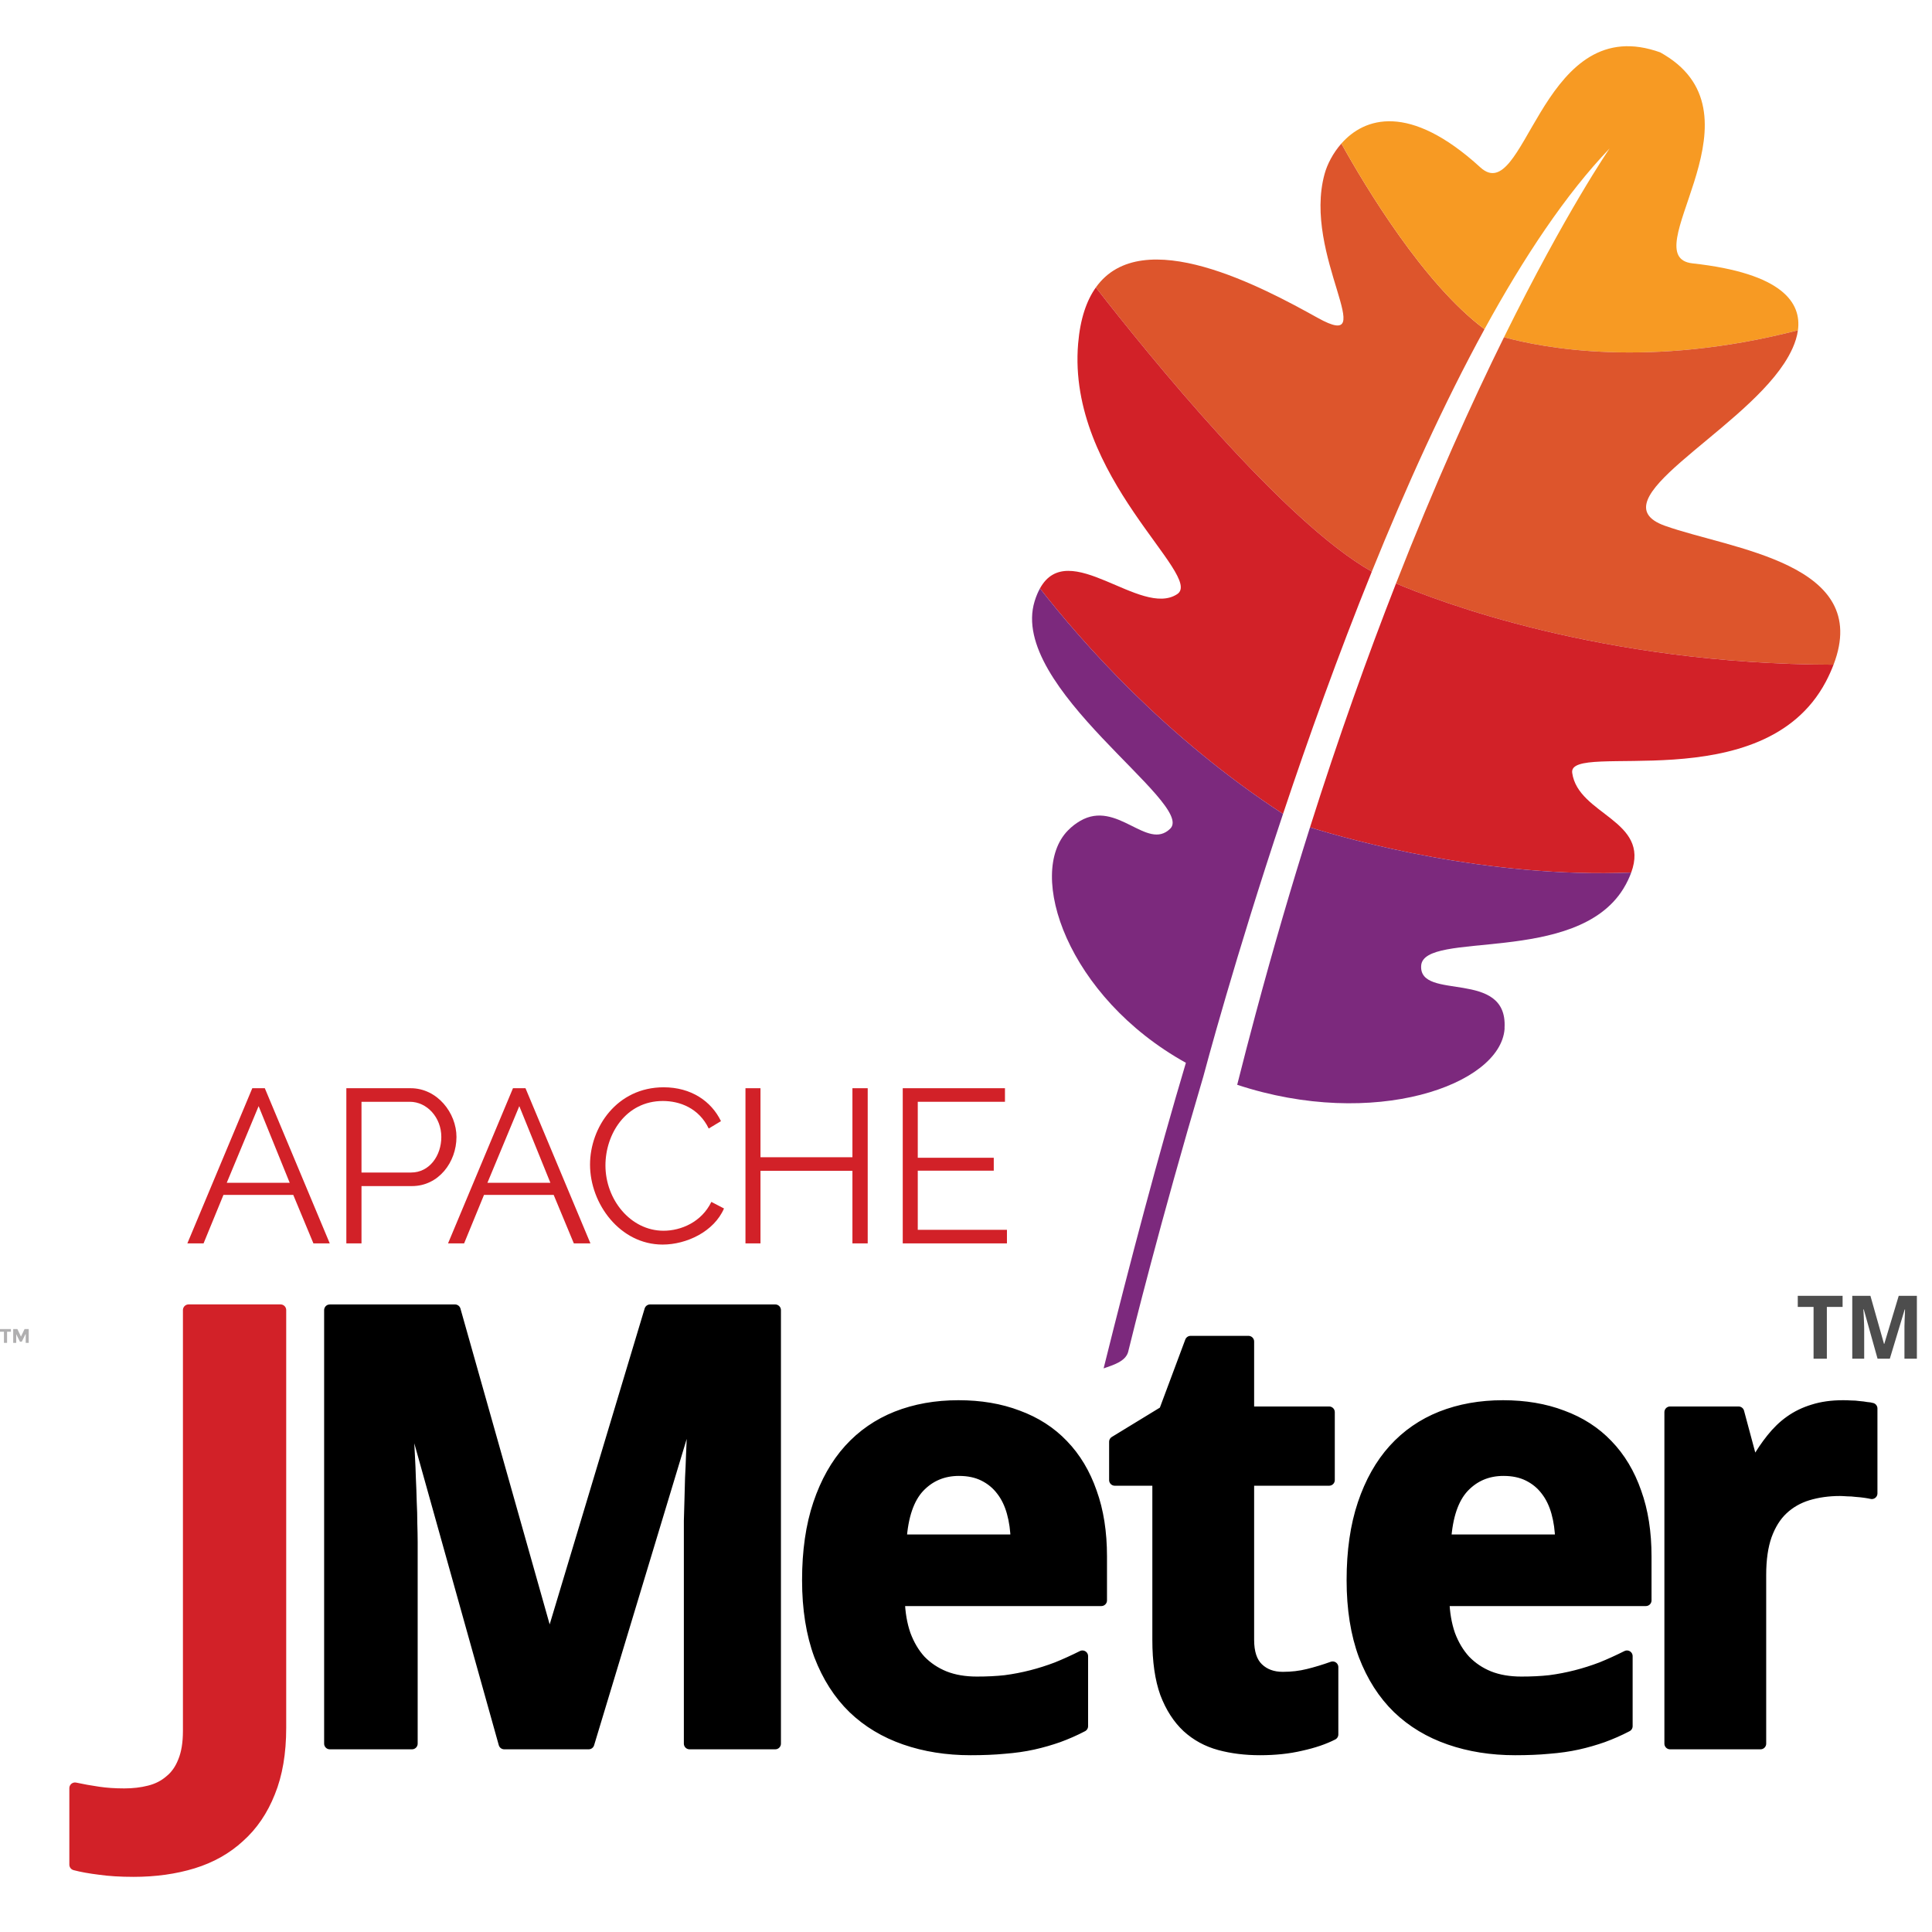
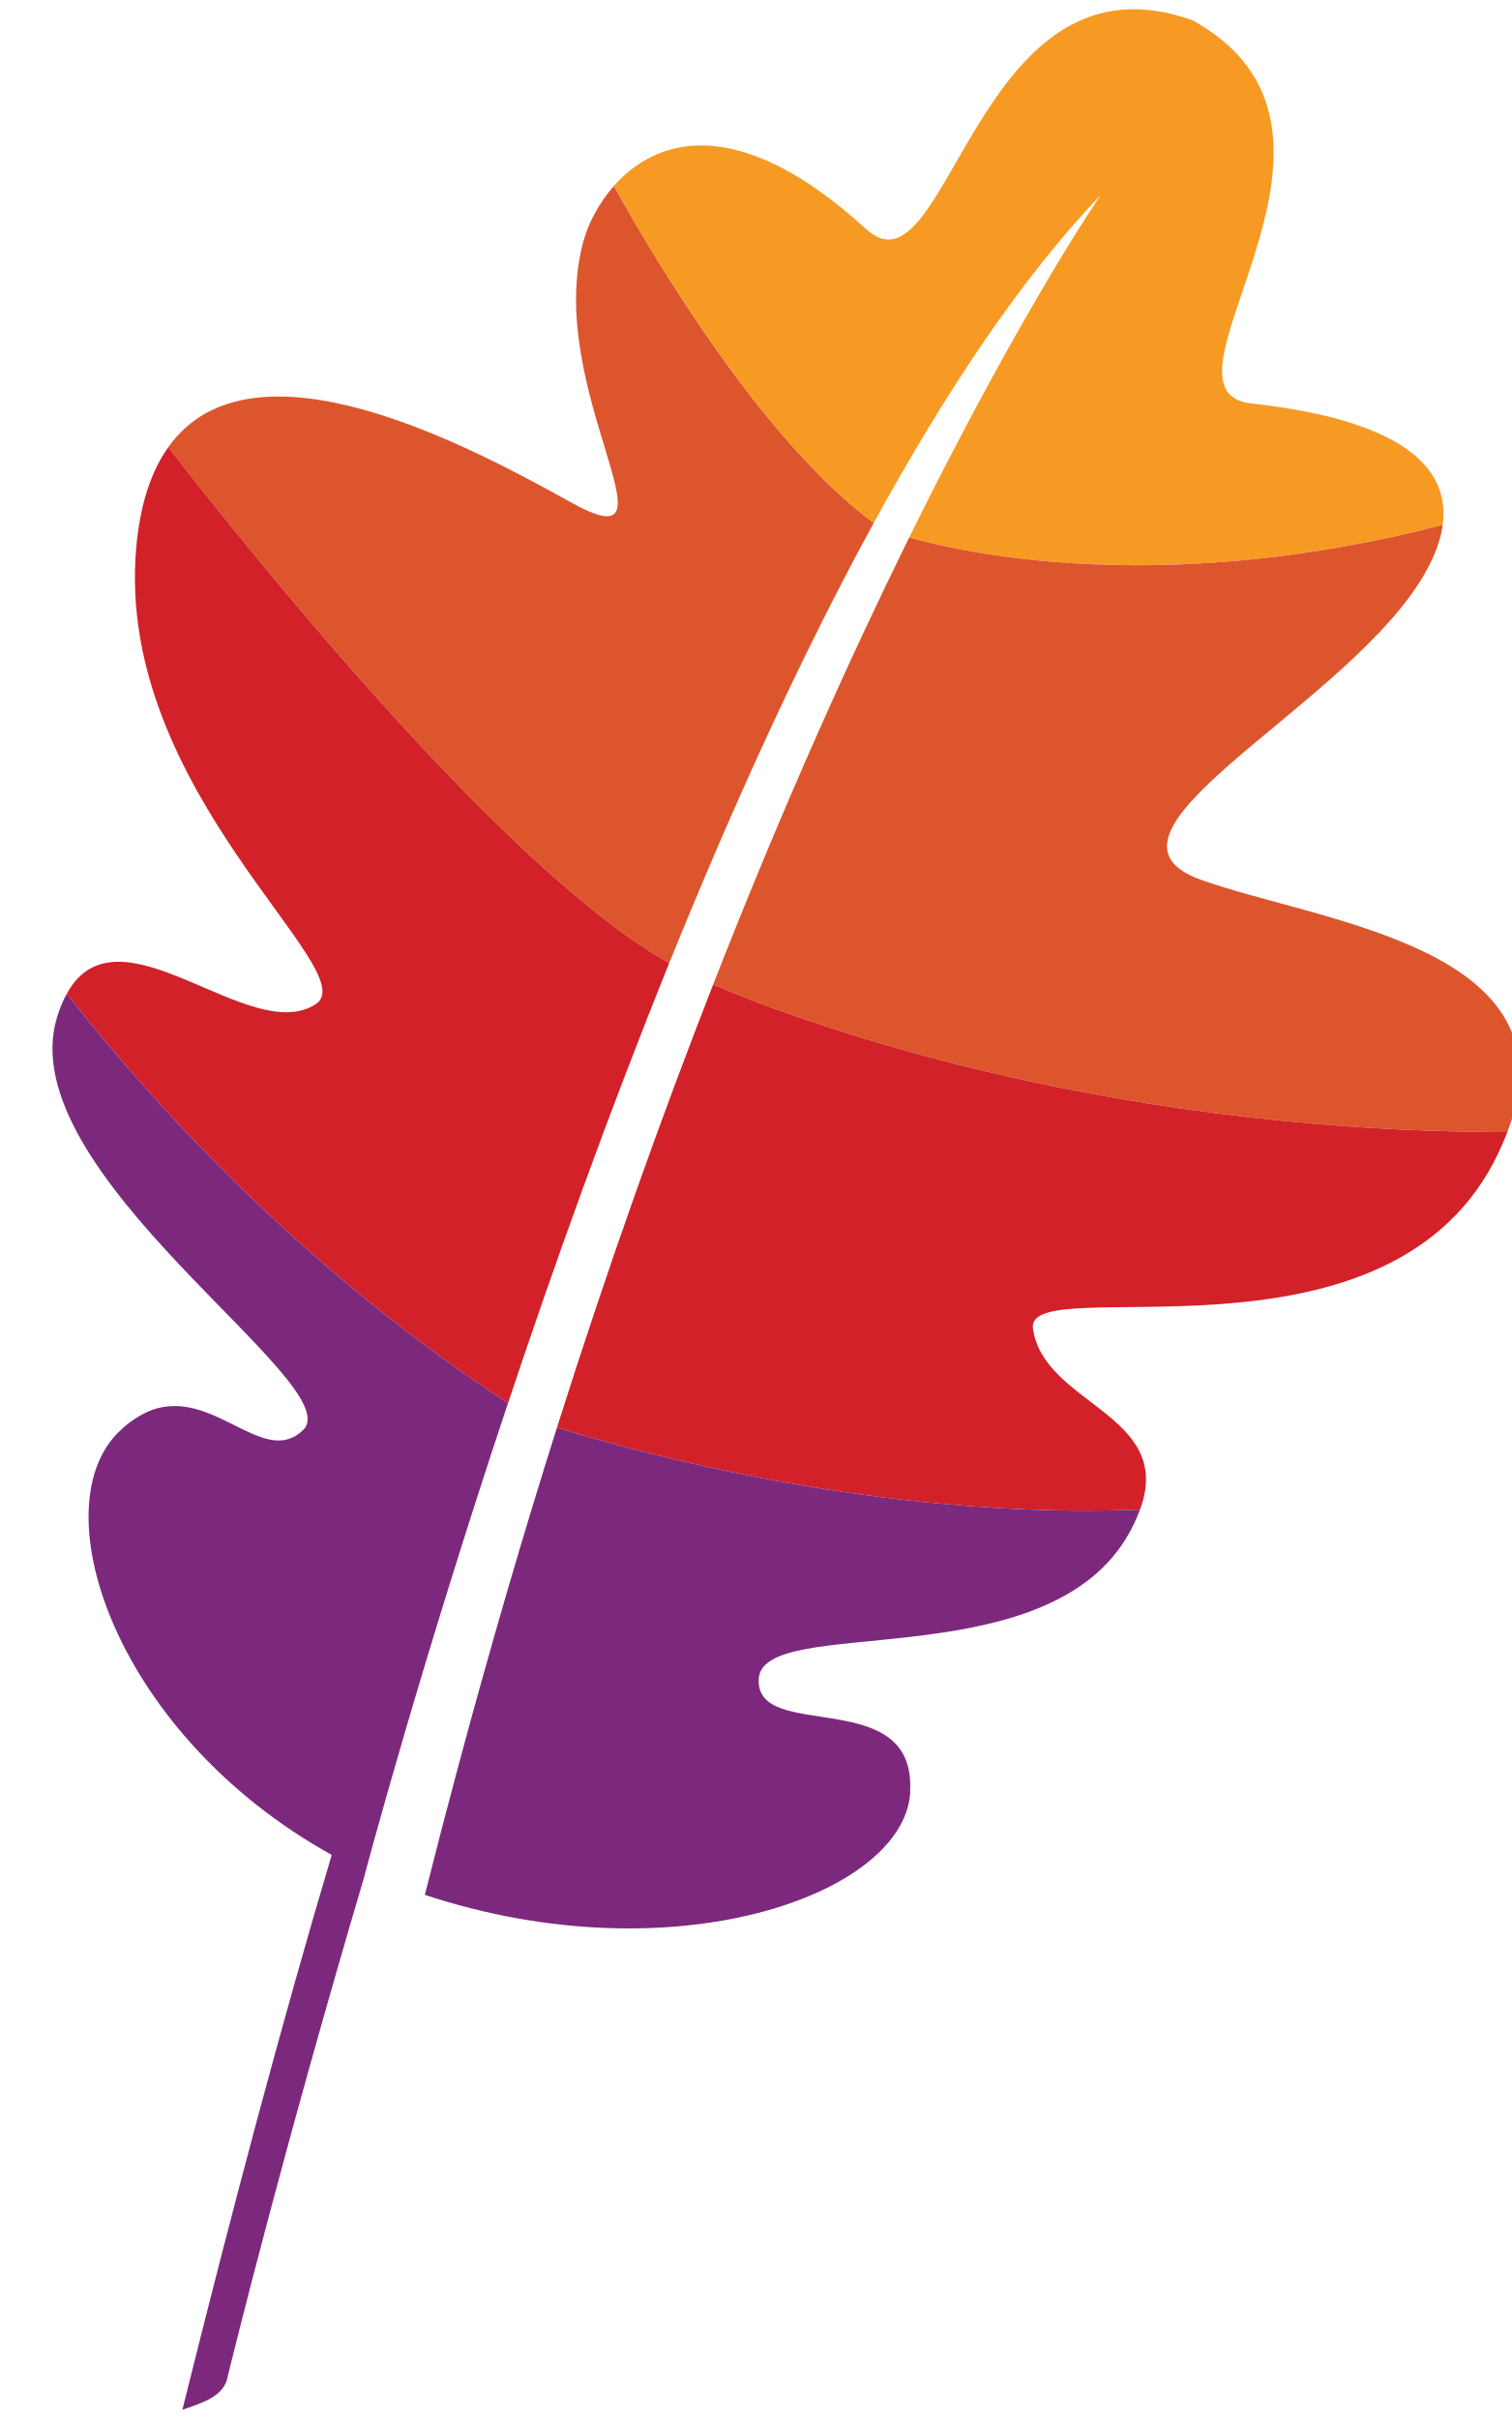
- <svg xmlns="http://www.w3.org/2000/svg" xmlns:xlink="http://www.w3.org/1999/xlink" viewBox="0 0 511.24 511.24" width="511.24" height="511.24" id="svg2" version="1.1" xml:space="preserve">
-   <defs id="defs4">
-     <linearGradient xlink:href="#SVGID_5_" id="linearGradient9387" x1="580.104" y1="215.967" x2="634.469" y2="215.967" gradientUnits="userSpaceOnUse" />
-     <linearGradient xlink:href="#SVGID_5_" id="linearGradient9389" x1="496.007" y1="216.752" x2="574.7" y2="216.752" gradientUnits="userSpaceOnUse" />
-     <linearGradient xlink:href="#SVGID_5_" id="linearGradient9391" x1="433.142" y1="208.237" x2="491.823" y2="208.237" gradientUnits="userSpaceOnUse" />
-     <linearGradient xlink:href="#SVGID_5_" id="linearGradient9393" x1="351.912" y1="216.752" x2="430.605" y2="216.752" gradientUnits="userSpaceOnUse" />
-     <linearGradient xlink:href="#SVGID_5_" id="linearGradient9395" x1="225.437" y1="203.293" x2="344.311" y2="203.293" gradientUnits="userSpaceOnUse" />
-     <linearGradient xlink:href="#SVGID_1_" id="linearGradient3611" gradientUnits="userSpaceOnUse" gradientTransform="matrix(0.4226,-0.9063,0.9063,0.4226,4226.976,-6584.594)" x1="-7708.797" y1="-803.36" x2="-7633.153" y2="-714.907" />
-     <linearGradient xlink:href="#SVGID_2_" id="linearGradient3613" gradientUnits="userSpaceOnUse" gradientTransform="matrix(0.4226,-0.9063,0.9063,0.4226,4226.976,-6584.594)" x1="-8268.639" y1="-813.123" x2="-7728.958" y2="-813.123" />
-     <linearGradient xlink:href="#SVGID_3_" id="linearGradient3615" gradientUnits="userSpaceOnUse" gradientTransform="matrix(0.4226,-0.9063,0.9063,0.4226,4226.976,-6584.594)" x1="-8203.492" y1="-758.994" x2="-7881.895" y2="-758.994" />
-     <linearGradient xlink:href="#SVGID_4_" id="linearGradient3617" gradientUnits="userSpaceOnUse" gradientTransform="matrix(0.4226,-0.9063,0.9063,0.4226,4226.976,-6584.594)" x1="-8238.328" y1="-818.152" x2="-7698.647" y2="-818.152" />
-     <linearGradient xlink:href="#SVGID_5_" id="linearGradient3619" gradientUnits="userSpaceOnUse" gradientTransform="matrix(0.4226,-0.9063,0.9063,0.4226,4226.976,-6584.594)" x1="-8198.968" y1="-810.851" x2="-7915.35" y2="-810.851" />
-     <linearGradient xlink:href="#SVGID_6_" id="linearGradient3621" gradientUnits="userSpaceOnUse" gradientTransform="matrix(0.4226,-0.9063,0.9063,0.4226,4226.976,-6584.594)" x1="-8238.328" y1="-762.297" x2="-7698.647" y2="-762.297" />
-     <linearGradient xlink:href="#SVGID_7_" id="linearGradient3623" gradientUnits="userSpaceOnUse" gradientTransform="matrix(0.4226,-0.9063,0.9063,0.4226,4226.976,-6584.594)" x1="-8271.806" y1="-765.071" x2="-7732.125" y2="-765.071" />
-     <linearGradient xlink:href="#SVGID_8_" id="linearGradient3625" gradientUnits="userSpaceOnUse" gradientTransform="matrix(0.4226,-0.9063,0.9063,0.4226,4226.976,-6584.594)" x1="-8238.328" y1="-745.685" x2="-7698.647" y2="-745.685" />
-     <linearGradient xlink:href="#SVGID_9_" id="linearGradient3627" gradientUnits="userSpaceOnUse" gradientTransform="matrix(0.4226,-0.9063,0.9063,0.4226,4226.976,-6584.594)" x1="-8238.328" y1="-747.586" x2="-7698.647" y2="-747.586" />
-     <linearGradient xlink:href="#SVGID_10_" id="linearGradient3629" gradientUnits="userSpaceOnUse" gradientTransform="matrix(0.4226,-0.9063,0.9063,0.4226,4226.976,-6584.594)" x1="-7935.143" y1="-747.967" x2="-7815.856" y2="-747.967" />
-     <style id="style1">
+ <svg xmlns="http://www.w3.org/2000/svg" viewBox="0 0 625 1000">
+   <style id="style1">
      .cls-1 {
        fill: #7c297d;
      }

      .cls-2 {
        fill: #f79a23;
      }

      .cls-3 {
        fill: #dd552c;
      }

      .cls-4 {
        fill: #d22128;
      }
    </style>
-   </defs>
-   <g id="layer1" transform="translate(647.2319,288.0656)">
-     <g id="g3347" transform="matrix(0.610567,0,0,0.610567,-671.8199,122.7514)" />
-     <g id="g3349" transform="matrix(0.610567,0,0,0.610567,-671.8199,122.7514)" />
-     <g id="g3351" transform="matrix(0.610567,0,0,0.610567,-671.8199,122.7514)" />
-     <g id="g3353" transform="matrix(0.610567,0,0,0.610567,-671.8199,122.7514)" />
-     <g id="g3355" transform="matrix(0.610567,0,0,0.610567,-671.8199,122.7514)" />
-     <g id="g3357" transform="matrix(0.610567,0,0,0.610567,-671.8199,122.7514)" />
-     <text xml:space="preserve" style="font-style:normal;font-variant:normal;font-weight:bold;font-stretch:normal;line-height:0%;font-family:Arial;-inkscape-font-specification:'Sans Bold';letter-spacing:0px;word-spacing:0px;fill:#000000;fill-opacity:1;stroke:none" x="175.767" y="103.829" id="text3762">
-       <tspan id="tspan3764" x="175.767" y="103.829" style="font-style:normal;font-variant:normal;font-weight:bold;font-stretch:normal;font-size:48px;line-height:1.25;font-family:'Droid Sans';-inkscape-font-specification:'Droid Sans Bold'"> </tspan>
-     </text>
-     <g id="g8326" transform="translate(132.4205,222.1297)" />
-     <g id="g8328" transform="translate(132.4205,222.1297)" />
-     <g id="g8330" transform="translate(132.4205,222.1297)" />
-     <g id="g8332" transform="translate(132.4205,222.1297)" />
-     <g id="g8334" transform="translate(132.4205,222.1297)" />
-     <g id="g8336" transform="translate(132.4205,222.1297)" />
-     <path id="path3343" d="m -645.361,64.332 v 2.942 h -0.828 v -2.942 h -1.042 v -0.705 h 2.881 v 0.705 h -1.011 z" style="fill:#b0afb0" />
-     <path id="path3345" d="m -640.488,64.976 -0.981,1.992 h -0.49 l -0.981,-1.992 v 2.299 h -0.797 v -3.647 h 1.103 l 0.95,1.992 0.95,-1.992 h 1.103 v 3.647 h -0.797 v -2.299 z" style="fill:#b0afb0" />
-     <path id="path3718" style="font-size:160.722px;font-style:normal;font-variant:normal;font-weight:bold;font-stretch:normal;line-height:125%;letter-spacing:0px;word-spacing:0px;fill:#d22128;fill-opacity:1;stroke:#d22128;stroke-width:3;stroke-linejoin:round;stroke-miterlimit:4;stroke-opacity:1;stroke-dasharray:none;font-family:Droid Sans;-inkscape-font-specification:Droid Sans Bold" d="m -611.922,207.081 c -3.401,-3e-5 -6.383,-0.183 -8.946,-0.549 -2.564,-0.314 -4.735,-0.706 -6.514,-1.177 l 0,-20.247 c 1.936,0.419 3.976,0.785 6.121,1.099 2.093,0.314 4.395,0.471 6.906,0.471 2.407,-2e-5 4.63,-0.262 6.671,-0.785 2.093,-0.523 3.898,-1.439 5.415,-2.747 1.57,-1.256 2.773,-2.956 3.61,-5.101 0.889,-2.145 1.334,-4.839 1.334,-8.083 l 0,-111.36 24.328,0 0,110.575 c -4e-5,6.592 -0.968,12.269 -2.904,17.03 -1.883,4.761 -4.552,8.685 -8.005,11.772 -3.401,3.139 -7.482,5.441 -12.243,6.906 -4.761,1.465 -10.019,2.197 -15.774,2.197" />
-     <path style="font-size:160.722px;font-style:normal;font-variant:normal;font-weight:bold;font-stretch:normal;line-height:125%;letter-spacing:0px;word-spacing:0px;fill:#000000;fill-opacity:1;stroke:#000000;stroke-width:3;stroke-linejoin:round;stroke-miterlimit:4;stroke-opacity:1;stroke-dasharray:none;font-family:Droid Sans;-inkscape-font-specification:Droid Sans Bold" d="m -559.96,58.613 0,114.719 21.75,0 0,-53.375 c -10e-5,-1.465 -0.041,-3.106 -0.094,-4.938 -3e-5,-1.831 -0.052,-3.731 -0.156,-5.719 -0.052,-1.988 -0.114,-3.991 -0.219,-6.031 -0.052,-2.04 -0.145,-4.033 -0.25,-5.969 -0.209,-4.499 -0.467,-9.155 -0.781,-13.969 l 0.719,0 25.188,90 22.344,0 27.156,-89.844 0.625,0 c -0.157,4.761 -0.322,9.324 -0.531,13.719 -0.052,1.884 -0.145,3.824 -0.25,5.813 -0.052,1.988 -0.104,3.939 -0.156,5.875 -0.052,1.936 -0.104,3.774 -0.156,5.5 -1.1e-4,1.727 -1.1e-4,3.265 0,4.625 l 0,54.312 22.688,0 0,-114.719 -33.125,0 -26.375,87.719 -0.469,0 -24.781,-87.719 -33.125,0 z m 227.781,8.312 -6.906,18.5 -13.156,8.031 0,10.125 11.438,0 0,42.281 c -1e-5,5.65 0.671,10.358 2.031,14.125 1.413,3.715 3.343,6.688 5.75,8.938 2.407,2.197 5.266,3.767 8.562,4.656 3.296,0.889 6.837,1.312 10.656,1.312 3.924,0 7.548,-0.371 10.844,-1.156 3.348,-0.732 6.125,-1.693 8.375,-2.844 l 0,-17.812 c -2.197,0.785 -4.355,1.446 -6.5,1.969 -2.093,0.523 -4.333,0.781 -6.688,0.781 -2.721,2e-5 -4.92,-0.816 -6.594,-2.438 -1.674,-1.622 -2.5,-4.131 -2.5,-7.531 l 0,-42.281 21.344,0 0,-17.969 -21.344,0 0,-18.688 -15.312,0 z m -61.438,17.031 c -5.964,9e-5 -11.395,0.971 -16.312,2.906 -4.866,1.936 -9.057,4.816 -12.562,8.688 -3.453,3.819 -6.158,8.62 -8.094,14.375 -1.936,5.755 -2.906,12.465 -2.906,20.156 -1e-5,7.586 1.063,14.225 3.156,19.875 2.145,5.598 5.118,10.254 8.938,13.969 3.819,3.662 8.372,6.388 13.656,8.219 5.284,1.831 11.066,2.75 17.344,2.75 3.244,0 6.217,-0.113 8.938,-0.375 2.72,-0.209 5.271,-0.571 7.625,-1.094 2.354,-0.523 4.563,-1.174 6.656,-1.906 2.145,-0.785 4.282,-1.714 6.375,-2.812 l 0,-18.531 c -2.302,1.151 -4.553,2.173 -6.75,3.062 -2.197,0.837 -4.438,1.55 -6.688,2.125 -2.25,0.576 -4.562,1.03 -6.969,1.344 -2.354,0.262 -4.863,0.375 -7.531,0.375 -3.191,2e-5 -6.051,-0.475 -8.562,-1.469 -2.459,-0.994 -4.596,-2.419 -6.375,-4.25 -1.727,-1.883 -3.068,-4.175 -4.062,-6.844 -0.942,-2.721 -1.458,-5.745 -1.562,-9.094 l 53.5,0 0,-11.625 c -9e-5,-6.383 -0.878,-12.02 -2.656,-16.938 -1.727,-4.97 -4.235,-9.162 -7.531,-12.563 -3.244,-3.401 -7.229,-5.961 -11.938,-7.688 -4.656,-1.779 -9.88,-2.656 -15.688,-2.656 z m 144.094,0 c -5.964,9e-5 -11.395,0.971 -16.312,2.906 -4.866,1.936 -9.057,4.816 -12.562,8.688 -3.453,3.819 -6.158,8.62 -8.094,14.375 -1.936,5.755 -2.906,12.465 -2.906,20.156 0,7.586 1.063,14.225 3.156,19.875 2.145,5.598 5.118,10.254 8.938,13.969 3.819,3.662 8.372,6.388 13.656,8.219 5.284,1.831 11.065,2.75 17.344,2.75 3.244,0 6.217,-0.113 8.938,-0.375 2.72,-0.209 5.271,-0.571 7.625,-1.094 2.354,-0.523 4.563,-1.174 6.656,-1.906 2.145,-0.785 4.282,-1.714 6.375,-2.812 l 0,-18.531 c -2.302,1.151 -4.553,2.173 -6.75,3.062 -2.197,0.837 -4.438,1.55 -6.688,2.125 -2.25,0.576 -4.562,1.03 -6.969,1.344 -2.354,0.262 -4.863,0.375 -7.531,0.375 -3.191,2e-5 -6.051,-0.475 -8.562,-1.469 -2.459,-0.994 -4.565,-2.419 -6.344,-4.25 -1.727,-1.883 -3.1,-4.175 -4.094,-6.844 -0.942,-2.721 -1.458,-5.745 -1.562,-9.094 l 53.5,0 0,-11.625 c -9e-5,-6.383 -0.878,-12.02 -2.656,-16.938 -1.727,-4.97 -4.235,-9.162 -7.531,-12.563 -3.244,-3.401 -7.229,-5.961 -11.938,-7.688 -4.656,-1.779 -9.88,-2.656 -15.688,-2.656 z m 89.969,0 c -2.93,9e-5 -5.542,0.361 -7.844,1.094 -2.25,0.68 -4.294,1.661 -6.125,2.969 -1.779,1.256 -3.379,2.825 -4.844,4.656 -1.465,1.831 -2.838,3.844 -4.094,6.094 l -1.188,0 -3.531,-13.156 -18.125,0 0,87.719 23.938,0 0,-44.656 c -4e-5,-4.133 0.506,-7.612 1.5,-10.438 1.046,-2.877 2.481,-5.18 4.312,-6.906 1.883,-1.779 4.124,-3.059 6.688,-3.844 2.616,-0.785 5.444,-1.187 8.531,-1.188 0.523,1e-4 1.184,0.041 1.969,0.094 0.785,6e-5 1.559,0.052 2.344,0.156 0.837,0.052 1.642,0.145 2.375,0.25 0.732,0.105 1.3,0.208 1.719,0.312 l 0,-22.469 c -0.314,-0.105 -0.778,-0.166 -1.406,-0.219 -0.576,-0.105 -1.236,-0.198 -1.969,-0.25 -0.68,-0.105 -1.403,-0.156 -2.188,-0.156 -0.733,-0.052 -1.435,-0.062 -2.062,-0.062 z m -233.906,17.031 c 2.511,7e-5 4.71,0.465 6.594,1.406 1.883,0.942 3.463,2.232 4.719,3.906 1.256,1.622 2.185,3.563 2.812,5.812 0.628,2.25 0.979,4.707 1.031,7.375 l -30.531,0 c 0.419,-6.383 2.008,-11.049 4.781,-14.031 2.825,-2.982 6.356,-4.469 10.594,-4.469 z m 144.094,0 c 2.511,7e-5 4.71,0.465 6.594,1.406 1.883,0.942 3.463,2.232 4.719,3.906 1.256,1.622 2.185,3.563 2.812,5.812 0.628,2.25 0.979,4.707 1.031,7.375 l -30.531,0 c 0.419,-6.383 2.008,-11.049 4.781,-14.031 2.825,-2.982 6.356,-4.469 10.594,-4.469 z" id="path3720" />
-     <g style="font-style:normal;font-variant:normal;font-weight:bold;font-stretch:normal;font-size:35.265px;line-height:125%;font-family:Arial;-inkscape-font-specification:'Sans Bold';letter-spacing:0px;word-spacing:0px;fill:#4d4d4d;fill-opacity:1;stroke:none" id="text3756" transform="matrix(0.6610196,0,0,0.6610196,-598.7849,-41.60463)">
-       <path d="m 658.028,171.062 h -5.321 V 150.331 h -6.319 v -4.443 h 17.942 v 4.443 h -6.302 v 20.732" style="font-family:'Droid Sans';-inkscape-font-specification:'Droid Sans Bold';fill:#4d4d4d" id="path3879" />
-       <path d="m 678.329,171.062 -5.527,-19.75 h -0.155 c 0.069,1.056 0.126,2.078 0.172,3.065 0.023,0.425 0.04,0.861 0.052,1.309 0.023,0.448 0.04,0.89 0.052,1.326 0.023,0.436 0.034,0.855 0.034,1.257 0.011,0.402 0.017,0.763 0.017,1.085 v 11.709 h -4.77 v -25.174 h 7.266 l 5.441,19.251 h 0.103 l 5.786,-19.251 h 7.266 v 25.174 h -4.976 v -11.916 c -2e-5,-0.298 -2e-5,-0.637 0,-1.016 0.011,-0.379 0.023,-0.781 0.034,-1.205 0.011,-0.425 0.023,-0.855 0.034,-1.291 0.023,-0.436 0.04,-0.861 0.052,-1.274 0.046,-0.964 0.086,-1.969 0.121,-3.013 h -0.138 l -5.958,19.716 h -4.907" style="font-family:'Droid Sans';-inkscape-font-specification:'Droid Sans Bold';fill:#4d4d4d" id="path3881" />
-     </g>
-     <g id="g8126" transform="matrix(0.3485616,0,0,0.3485616,-678.7292,-55.70087)">
-       <g id="g8128">
-         <path style="fill:#d22128" d="m 232.6,277.3 49.3,-117.8 h 9.5 l 49.3,117.8 H 328.3 L 313,240.5 h -53 l -15.1,36.8 h -12.3 z m 54.1,-104.2 -24.2,58.2 h 47.8 l -23.6,-58.2 z" id="path8130" />
-         <path style="fill:#d22128" d="M 353.3,277.3 V 159.5 h 48.8 c 20.2,0 34.8,18.7 34.8,37 0,19.2 -13.6,37.3 -33.8,37.3 h -38.3 v 43.5 h -11.5 z m 11.5,-53.8 h 37.7 c 13.9,0 22.9,-12.8 22.9,-27 0,-14.8 -10.9,-26.7 -23.9,-26.7 h -36.7 v 53.7 z" id="path8132" />
-         <path style="fill:#d22128" d="m 430.5,277.3 49.3,-117.8 h 9.5 l 49.3,117.8 H 526 l -15.3,-36.8 h -52.9 l -15.1,36.8 h -12.2 z m 54.1,-104.2 -24.2,58.2 h 47.8 l -23.6,-58.2 z" id="path8134" />
-         <path style="fill:#d22128" d="m 594.2,158.8 c 20.9,0 36.2,10.6 43.5,25.7 l -9.3,5.6 c -7.5,-15.6 -22.1,-20.9 -34.8,-20.9 -28.2,0 -43.6,25.2 -43.6,48.9 0,26 19.1,49.6 44.1,49.6 13.3,0 28.9,-6.6 36.3,-21.9 l 9.6,5 c -7.6,17.6 -28.5,27.4 -46.6,27.4 -32.3,0 -55.1,-30.9 -55.1,-60.7 0,-28.3 20.4,-58.7 55.9,-58.7 z" id="path8136" />
-         <path style="fill:#d22128" d="m 749.1,159.5 v 117.8 h -11.6 v -55.1 h -69.8 v 55.1 H 656.3 V 159.5 h 11.4 v 52.4 h 69.8 v -52.4 h 11.6 z" id="path8138" />
-         <path style="fill:#d22128" d="m 854.8,267 v 10.3 H 775.7 V 159.5 h 77.6 v 10.3 h -66.2 v 42.5 h 57.7 v 9.8 H 787.1 V 267 h 67.7 z" id="path8140" />
-       </g>
-     </g>
-     <g id="g1" transform="matrix(0.352556,0,0,0.352556,-381.7806,-277.1778)">
-       <path class="cls-3" d="M 276.709,398.152 C 302.237,335.027 330.72,272.027 361.282,216.188 315.661,182.303 271.855,109.235 253.856,76.861 247.392,84.205 243.196,92.663 241.293,99.545 224.337,160.766 284.695,234.695 236.08,207.684 195.574,185.176 104.364,135.887 69.573,184.877 108.538,234.942 210.451,360.904 276.709,398.152 Z" id="path1" />
-       <path class="cls-2" d="m 361.282,216.188 c 29.614,-54.106 61.173,-101.493 93.891,-135.632 0,0 -32.634,47.237 -79.246,141.666 28.229,7.774 108.625,23.726 220.609,-5.2 2.753,-20.351 -10.928,-42.734 -79.106,-50.228 -44.51,-4.887 53.425,-106.282 -17.523,-154.236 -2.291,-1.551 -4.542,-2.919 -6.748,-4.144 C 490.782,7.559 488.27,6.777 485.589,6.08 402.73,-15.541 391.245,124.959 358.18,94.755 304.749,45.947 271.024,57.351 253.856,76.861 271.855,109.235 315.661,182.303 361.282,216.188 Z" id="path2" />
-       <path class="cls-4" d="M 210.066,580.024 C 228.771,523.99 251.273,461.035 276.709,398.152 210.451,360.904 108.538,234.942 69.573,184.877 62.617,194.664 57.863,208.316 56.279,226.986 47.782,327.266 151.236,401.508 130.612,415.068 103.331,433.008 49.033,371.975 27.633,410.754 58.651,450.602 121.834,522.602 210.066,580.024 Z" id="path3" />
-       <path class="cls-3" d="m 496.716,363.752 c -52.382,-18.682 54.738,-68.787 89.522,-121.941 4.451,-6.797 9.051,-15.581 10.299,-24.788 -111.984,28.926 -192.38,12.974 -220.609,5.2 -24.13,48.892 -51.994,110.505 -81.054,184.792 30.265,12.942 153.842,60.746 328.39,60.993 29.347,-76.437 -76.835,-86.531 -126.548,-104.256 z" id="path4" />
-       <path class="cls-4" d="m 230.306,590.111 c 30.78,9.592 132.768,38.245 241.084,33.931 14.551,-39.398 -39.851,-43.243 -44.282,-74.841 -3.431,-24.449 143.168,20.546 190.337,-68.357 2.385,-4.496 4.245,-8.738 5.819,-12.837 -174.548,-0.248 -298.125,-48.052 -328.39,-60.993 -21.237,54.288 -43.083,115.216 -64.568,183.097 z" id="path5" />
-       <path class="cls-1" d="m 230.306,590.111 c -13.831,43.692 -27.476,90.369 -40.721,139.698 -4.698,17.49 -9.341,35.306 -13.919,53.513 102.806,33.937 197.473,0.078 200.682,-41.887 0.026,-0.332 -0.036,-0.58 -0.016,-0.899 2.447,-44.448 -64.173,-19.81 -62.596,-46.534 1.583,-26.919 116.308,-0.156 151.786,-57.872 2.721,-4.425 4.493,-8.354 5.868,-12.088 C 363.074,628.356 261.086,599.703 230.306,590.111 Z" id="path6" />
-       <path class="cls-1" d="m 27.633,410.754 c -1.499,2.717 -2.851,5.858 -4.004,9.612 -19.924,64.753 120.96,151.741 101.792,170.703 -17.278,17.086 -39.796,-21.96 -67.562,-5.832 -3.043,1.772 -6.132,4.008 -9.302,7.259 -31.402,32.171 -0.492,124.854 88.603,174.326 -20.791,69.81 -41.49,147.805 -61.753,229.37 7.35,-2.574 16.148,-5.154 18.337,-12.088 3.288,-13.515 23.606,-95.752 56.595,-207.319 0,0 6.021,-22.853 17.044,-60.505 10.192,-34.817 24.674,-82.302 42.682,-136.258 C 121.834,522.602 58.651,450.602 27.633,410.754 Z" id="path7" />
-     </g>
+   <g id="g1">
+     <path class="cls-3" d="M 276.709,398.152 C 302.237,335.027 330.72,272.027 361.282,216.188 315.661,182.303 271.855,109.235 253.856,76.861 247.392,84.205 243.196,92.663 241.293,99.545 224.337,160.766 284.695,234.695 236.08,207.684 195.574,185.176 104.364,135.887 69.573,184.877 108.538,234.942 210.451,360.904 276.709,398.152 Z" id="path1" />
+     <path class="cls-2" d="m 361.282,216.188 c 29.614,-54.106 61.173,-101.493 93.891,-135.632 0,0 -32.634,47.237 -79.246,141.666 28.229,7.774 108.625,23.726 220.609,-5.2 2.753,-20.351 -10.928,-42.734 -79.106,-50.228 -44.51,-4.887 53.425,-106.282 -17.523,-154.236 -2.291,-1.551 -4.542,-2.919 -6.748,-4.144 C 490.782,7.559 488.27,6.777 485.589,6.08 402.73,-15.541 391.245,124.959 358.18,94.755 304.749,45.947 271.024,57.351 253.856,76.861 271.855,109.235 315.661,182.303 361.282,216.188 Z" id="path2" />
+     <path class="cls-4" d="M 210.066,580.024 C 228.771,523.99 251.273,461.035 276.709,398.152 210.451,360.904 108.538,234.942 69.573,184.877 62.617,194.664 57.863,208.316 56.279,226.986 47.782,327.266 151.236,401.508 130.612,415.068 103.331,433.008 49.033,371.975 27.633,410.754 58.651,450.602 121.834,522.602 210.066,580.024 Z" id="path3" />
+     <path class="cls-3" d="m 496.716,363.752 c -52.382,-18.682 54.738,-68.787 89.522,-121.941 4.451,-6.797 9.051,-15.581 10.299,-24.788 -111.984,28.926 -192.38,12.974 -220.609,5.2 -24.13,48.892 -51.994,110.505 -81.054,184.792 30.265,12.942 153.842,60.746 328.39,60.993 29.347,-76.437 -76.835,-86.531 -126.548,-104.256 z" id="path4" />
+     <path class="cls-4" d="m 230.306,590.111 c 30.78,9.592 132.768,38.245 241.084,33.931 14.551,-39.398 -39.851,-43.243 -44.282,-74.841 -3.431,-24.449 143.168,20.546 190.337,-68.357 2.385,-4.496 4.245,-8.738 5.819,-12.837 -174.548,-0.248 -298.125,-48.052 -328.39,-60.993 -21.237,54.288 -43.083,115.216 -64.568,183.097 z" id="path5" />
+     <path class="cls-1" d="m 230.306,590.111 c -13.831,43.692 -27.476,90.369 -40.721,139.698 -4.698,17.49 -9.341,35.306 -13.919,53.513 102.806,33.937 197.473,0.078 200.682,-41.887 0.026,-0.332 -0.036,-0.58 -0.016,-0.899 2.447,-44.448 -64.173,-19.81 -62.596,-46.534 1.583,-26.919 116.308,-0.156 151.786,-57.872 2.721,-4.425 4.493,-8.354 5.868,-12.088 C 363.074,628.356 261.086,599.703 230.306,590.111 Z" id="path6" />
+     <path class="cls-1" d="m 27.633,410.754 c -1.499,2.717 -2.851,5.858 -4.004,9.612 -19.924,64.753 120.96,151.741 101.792,170.703 -17.278,17.086 -39.796,-21.96 -67.562,-5.832 -3.043,1.772 -6.132,4.008 -9.302,7.259 -31.402,32.171 -0.492,124.854 88.603,174.326 -20.791,69.81 -41.49,147.805 -61.753,229.37 7.35,-2.574 16.148,-5.154 18.337,-12.088 3.288,-13.515 23.606,-95.752 56.595,-207.319 0,0 6.021,-22.853 17.044,-60.505 10.192,-34.817 24.674,-82.302 42.682,-136.258 C 121.834,522.602 58.651,450.602 27.633,410.754 Z" id="path7" />
  </g>
</svg>
